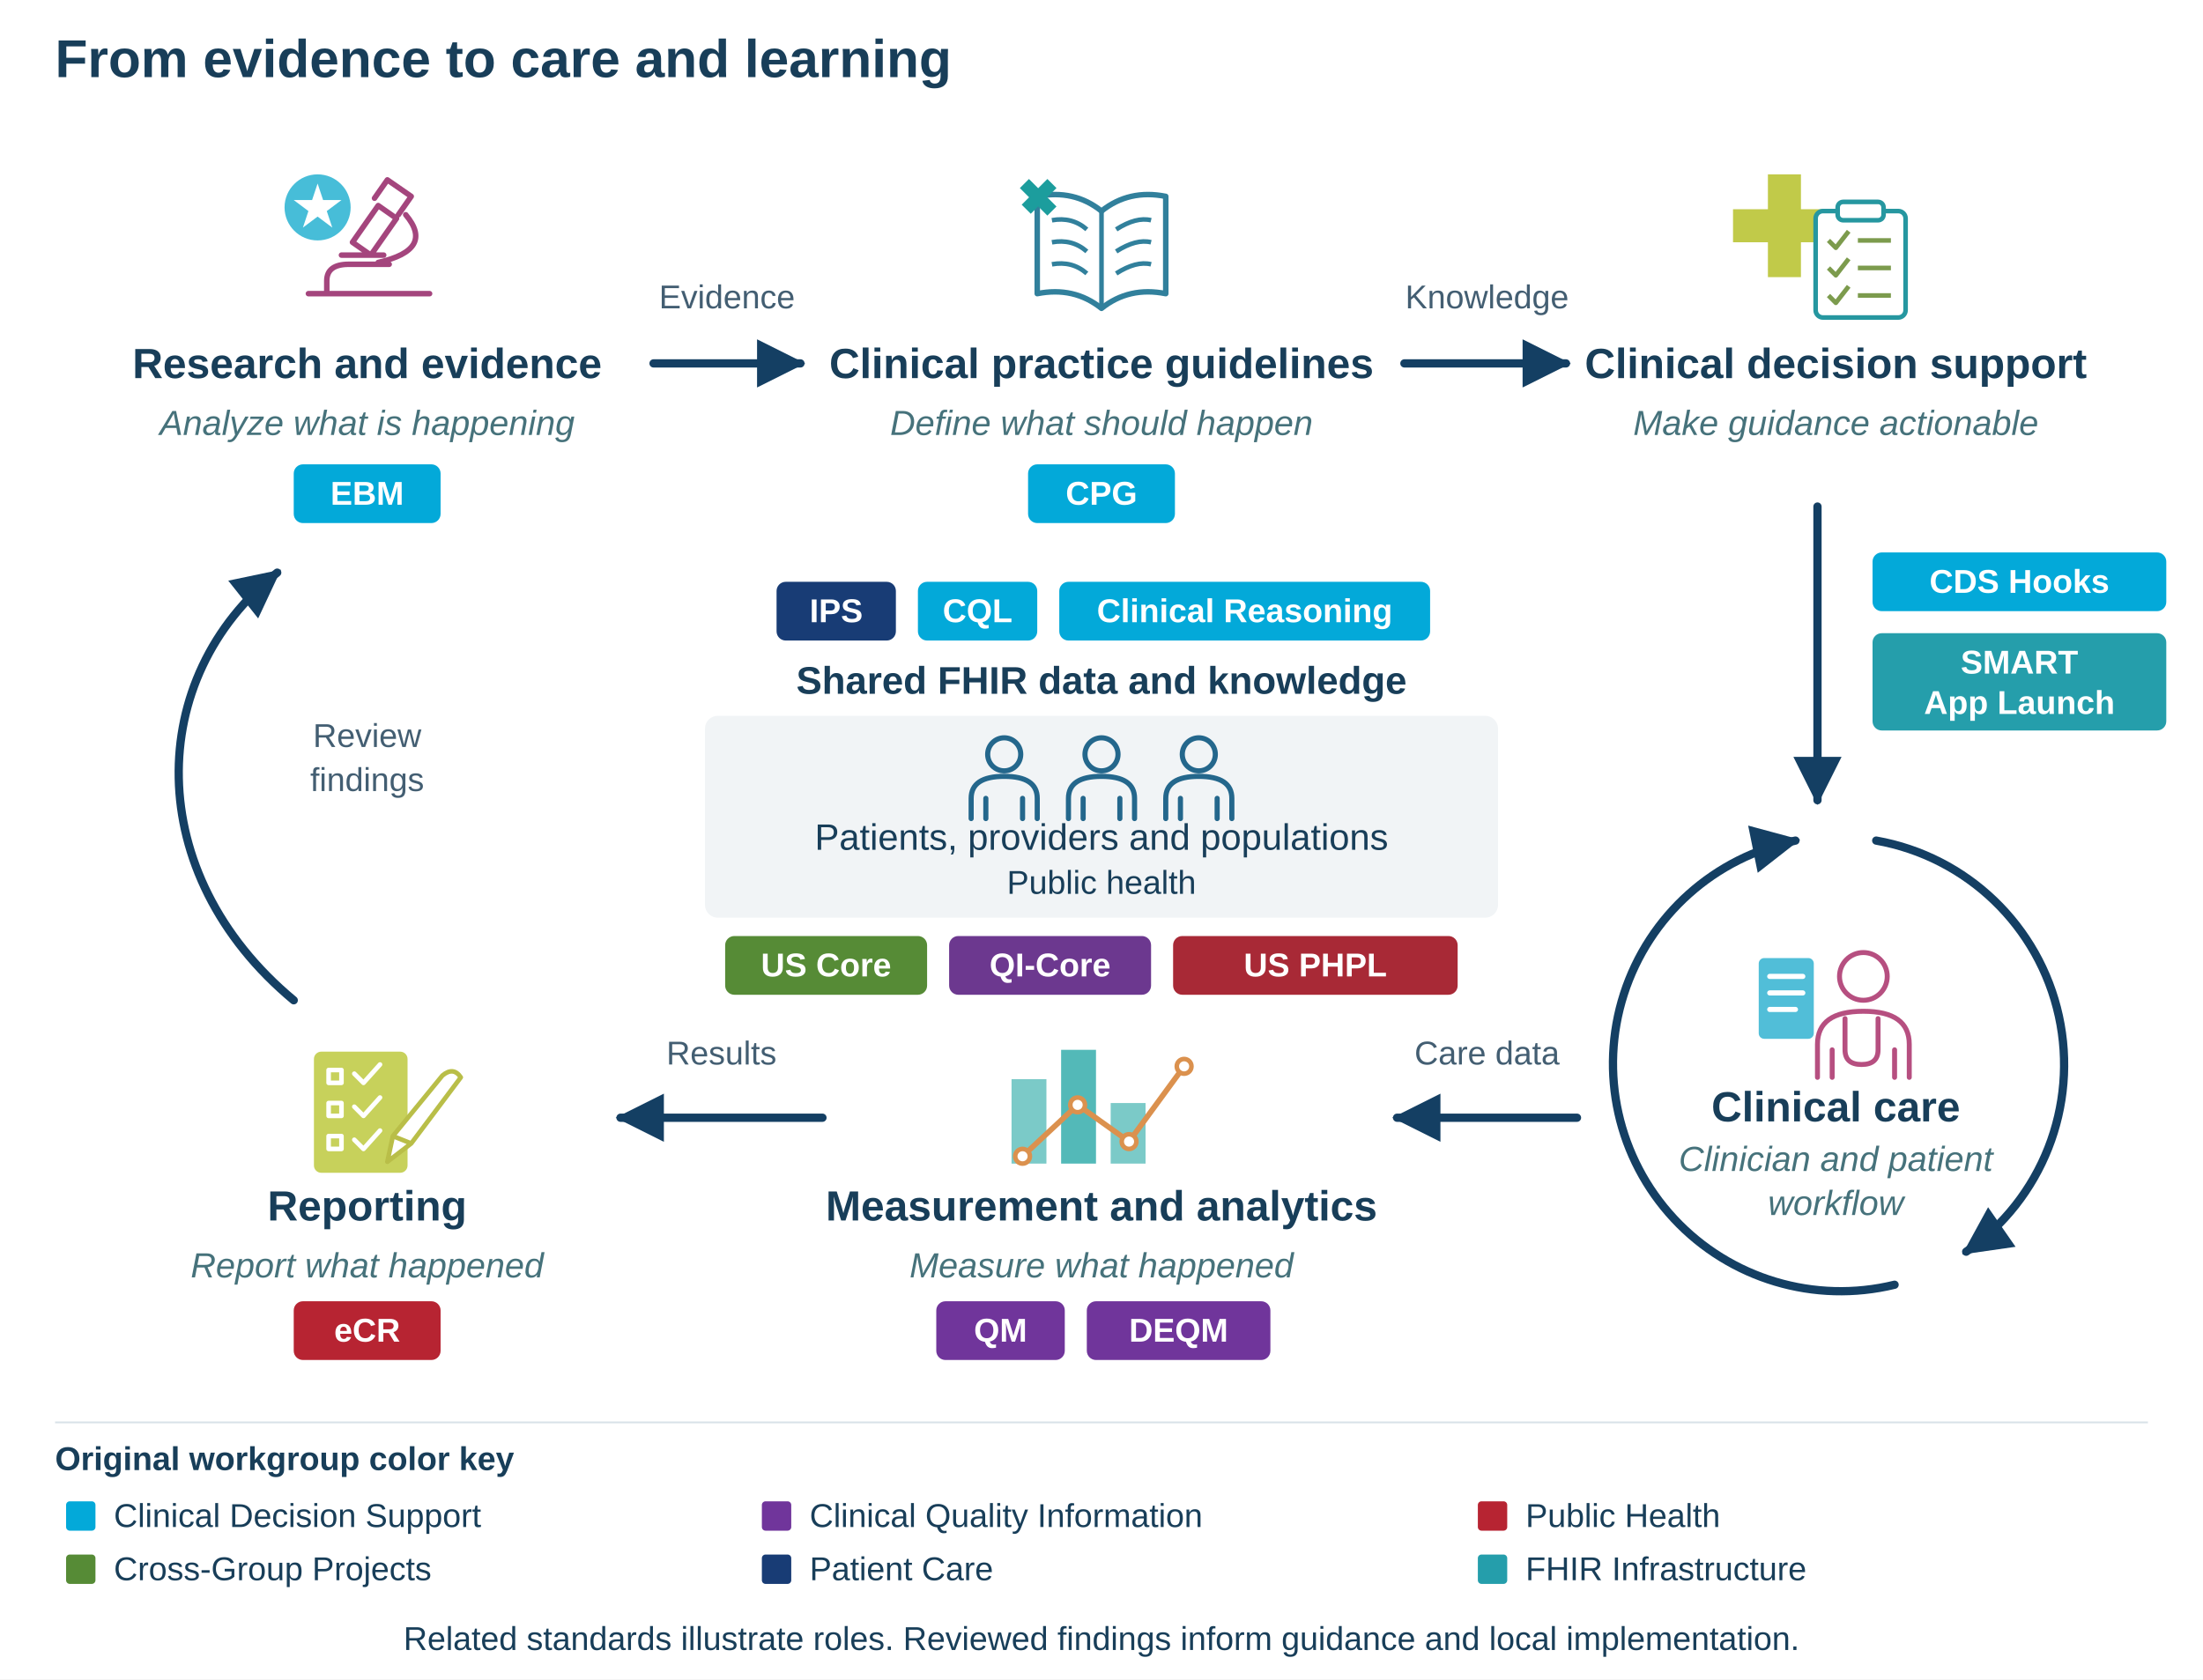
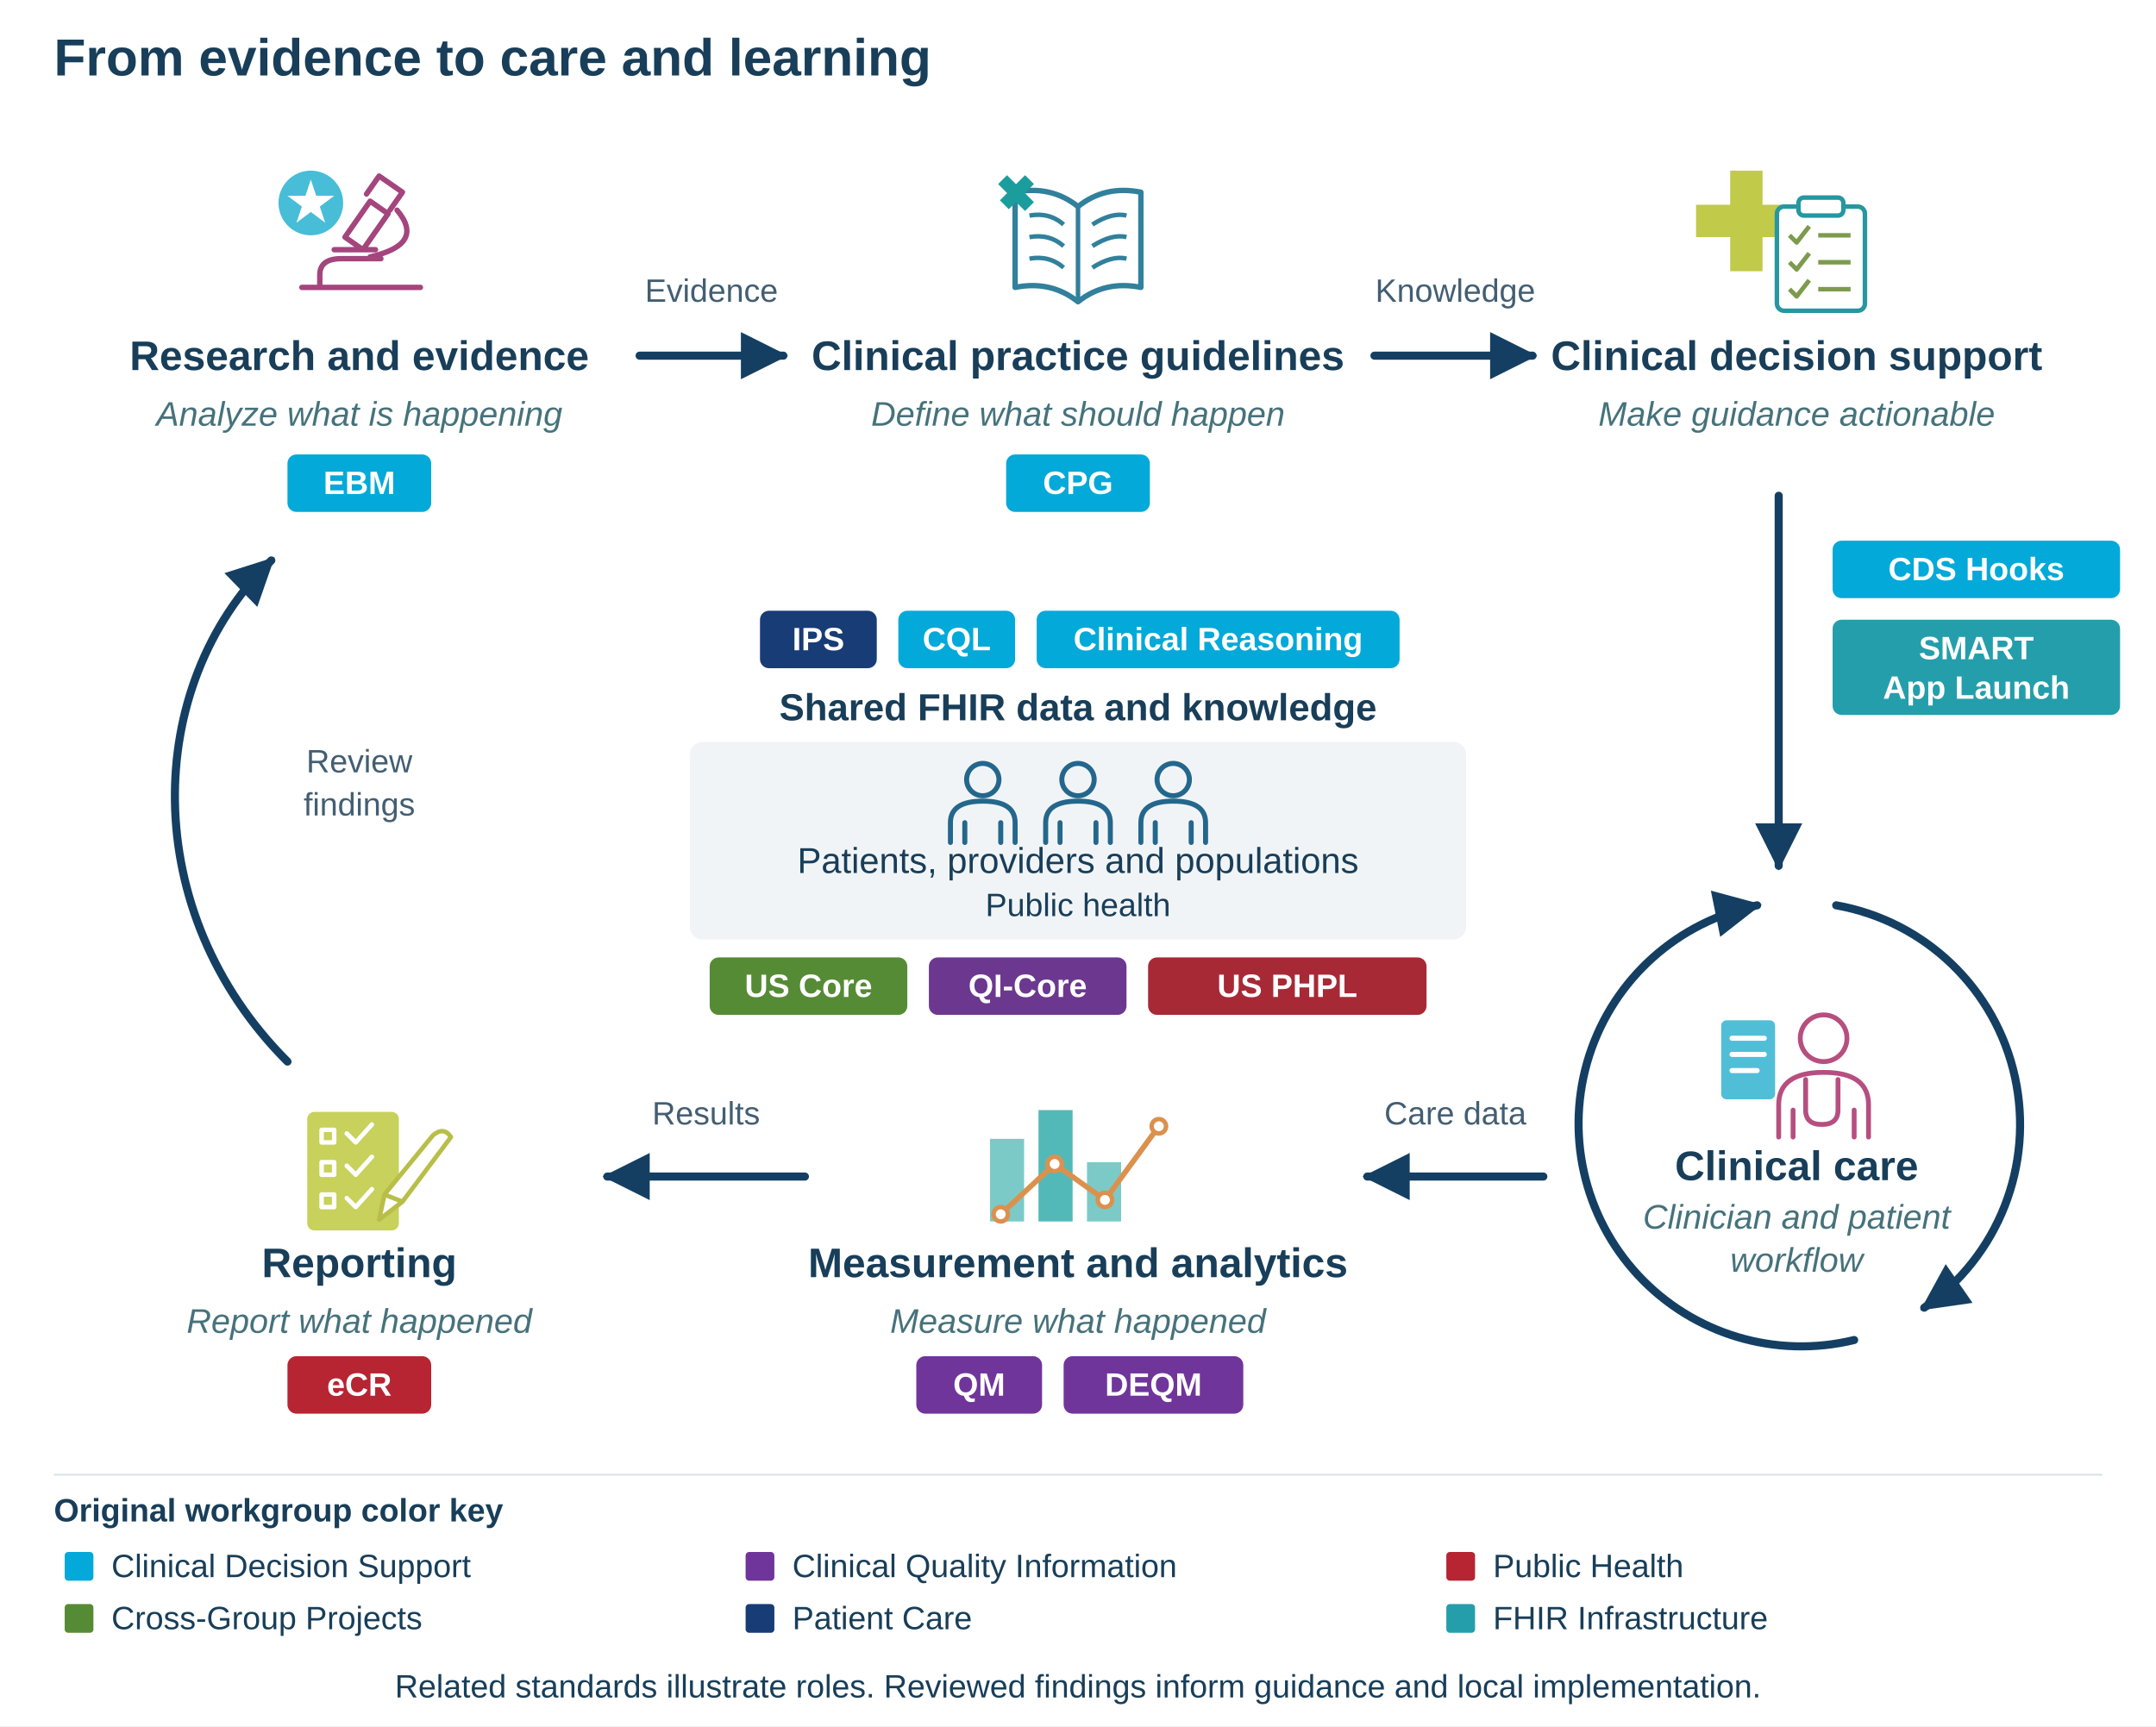
- <svg xmlns="http://www.w3.org/2000/svg" width="1200" height="915" viewBox="0 0 1200 915" role="group" aria-labelledby="title" aria-describedby="description">
+ <svg xmlns="http://www.w3.org/2000/svg" width="1200" height="961" viewBox="0 0 1200 961" role="group" aria-labelledby="title" aria-describedby="description">
  <defs>
    <marker id="flow-arrow" viewBox="0 0 12 12" refX="10" refY="6" markerWidth="7" markerHeight="7" orient="auto-start-reverse">
      <path d="M 1 1 L 11 6 L 1 11 Z" fill="#143f63" />
    </marker>
    <g id="person-icon" fill="none" stroke="#24678c" stroke-width="2.8" stroke-linecap="round" stroke-linejoin="round">
      <circle cx="0" cy="0" r="9" />
      <path d="M -18 35 V 24 Q -18 12 0 12 Q 18 12 18 24 V 35 M -10 24 V 35 M 10 24 V 35" />
    </g>
    <style>text{font-family:Arial,Helvetica,sans-serif;fill:#183e59;text-anchor:middle}.stage{font-size:23px;font-weight:700}.intent{font-size:19px;fill:#46727b;font-style:italic}.badge{font-size:18px;font-weight:700;fill:white}.arrow-label{font-size:18px;fill:#435e72}.flow{fill:none;stroke:#143f63;stroke-width:4.5;stroke-linecap:round;marker-end:url(#flow-arrow)}.spec-link:hover rect,.spec-link:focus rect{stroke:#183e59;stroke-width:3}.spec-link:hover text,.spec-link:focus text{text-decoration:underline}</style>
  </defs>
-   <rect width="1200" height="915" fill="white" />
+   <rect width="1200" height="961" fill="white" />
  <text x="30" y="42" font-size="29" style="text-anchor:start" font-weight="700">From evidence to care and learning</text>
  <g id="research-and-evidence">
    <g id="research-icon" transform="translate(158 95)" aria-hidden="true" stroke-linecap="round" stroke-linejoin="round">
      <path d="M 10 65 H 76 M 20 65 V 58 Q 20 49 32 49 H 54 M 48 48 Q 79 41 63 22 M 48 17 L 34 37 L 44 44 L 58 24 Z M 46 13 L 53 3 L 66 12 L 59 22 M 28 44 H 51" fill="none" stroke="#a4457d" stroke-width="3" />
      <circle cx="15" cy="18" r="18" fill="#47bdd8" />
      <path d="M 15 5 L 18 14 L 28 14 L 20 20 L 23 29 L 15 23 L 7 29 L 10 20 L 2 14 L 12 14 Z" fill="white" stroke="none" stroke-width="0" />
    </g>
    <text x="200" y="206" font-size="23" class="stage">Research and evidence</text>
    <text x="200" y="237" font-size="19" class="intent">Analyze what is happening</text>
    <a id="ebm-badge" class="spec-link" href="https://build.fhir.org/ig/HL7/ebm/" target="_blank" rel="noopener" aria-label="Evidence Based Medicine on FHIR (opens in a new tab)">
      <rect x="160" y="253" width="80" height="32" rx="5" fill="#03a9d9" />
      <text x="200.0" y="275" font-size="18" class="badge">EBM</text>
    </a>
  </g>
  <g id="guideline-development">
    <g id="guideline-icon" transform="translate(557 95)" aria-hidden="true" stroke-linejoin="round">
      <path d="M 8 12 Q 28 8 43 20 Q 58 8 78 12 V 65 Q 58 61 43 73 Q 28 61 8 65 Z" fill="white" stroke="#31809c" stroke-width="3" />
      <path d="M 43 20 V 73 M 16 25 Q 27 23 35 30 M 16 37 Q 27 35 35 42 M 16 49 Q 27 47 35 54 M 51 30 Q 62 23 70 25 M 51 42 Q 62 35 70 37 M 51 54 Q 62 47 70 49" fill="none" stroke="#31809c" stroke-width="2.5" />
      <path d="M 1 5 L 16 20 M 2 19 L 16 5" fill="none" stroke="#1c9d9d" stroke-width="7" />
    </g>
    <text x="600" y="206" font-size="23" class="stage">Clinical practice guidelines</text>
    <text x="600" y="237" font-size="19" class="intent">Define what should happen</text>
    <a id="cpg-badge" class="spec-link" href="https://hl7.org/fhir/uv/cpg/" target="_blank" rel="noopener" aria-label="FHIR Clinical Guidelines (opens in a new tab)">
      <rect x="560" y="253" width="80" height="32" rx="5" fill="#03a9d9" />
      <text x="600.0" y="275" font-size="18" class="badge">CPG</text>
    </a>
  </g>
  <g id="clinical-decision-support">
    <g id="decision-support-icon" transform="translate(950 95)" aria-hidden="true" stroke-linejoin="round">
      <path d="M 13 0 H 31 V 19 H 50 V 37 H 31 V 56 H 13 V 37 H -6 V 19 H 13 Z" fill="#c1ca49" stroke="none" stroke-width="0" />
      <rect x="39" y="20" width="49" height="58" rx="4" fill="white" stroke="#2697a0" stroke-width="2.5" />
      <rect x="51" y="15" width="25" height="10" rx="3" fill="white" stroke="#2697a0" stroke-width="2.5" />
      <path d="M 46 36 L 50 40 L 57 31 M 62 36 H 80 M 46 51 L 50 55 L 57 46 M 62 51 H 80 M 46 66 L 50 70 L 57 61 M 62 66 H 80" fill="none" stroke="#7c9b4d" stroke-width="2.5" />
    </g>
    <text x="1000" y="206" font-size="23" class="stage">Clinical decision support</text>
    <text x="1000" y="237" font-size="19" class="intent">Make guidance actionable</text>
  </g>
  <g id="evidence-to-guidance-connections">
    <path d="M 356 198 H 436" fill="none" stroke="#143f63" stroke-width="3" class="flow" />
    <text x="396.0" y="168" font-size="18" class="arrow-label">Evidence</text>
    <path d="M 765 198 H 853" fill="none" stroke="#143f63" stroke-width="3" class="flow" />
    <text x="810.0" y="168" font-size="18" class="arrow-label">Knowledge</text>
-     <path d="M 990 276 V 436" fill="none" stroke="#143f63" stroke-width="3" class="flow" />
+     <path d="M 990 276 V 482" fill="none" stroke="#143f63" stroke-width="3" class="flow" />
    <a id="cds-hooks-badge" class="spec-link" href="https://cds-hooks.hl7.org/" target="_blank" rel="noopener" aria-label="CDS Hooks (opens in a new tab)">
      <rect x="1020" y="301" width="160" height="32" rx="5" fill="#03a9d9" />
      <text x="1100.0" y="323" font-size="18" class="badge">CDS Hooks</text>
    </a>
    <a id="smart-badge" class="spec-link" href="https://hl7.org/fhir/smart-app-launch/" target="_blank" rel="noopener" aria-label="SMART App Launch (opens in a new tab)">
      <rect x="1020" y="345" width="160" height="53" rx="5" fill="#259eab" />
      <text x="1100" y="367" font-size="18" class="badge">SMART</text>
      <text x="1100" y="389" font-size="18" class="badge">App Launch</text>
    </a>
  </g>
-   <g id="shared-fhir-data-and-knowledge" transform="translate(0 24)">
+   <g id="shared-fhir-data-and-knowledge" transform="translate(0 47)">
    <text x="600" y="354" font-size="21" font-weight="700">Shared FHIR data and knowledge</text>
    <rect x="384" y="366" width="432" height="110" rx="7" fill="#f1f4f6" />
    <g id="people" aria-hidden="true">
      <use href="#person-icon" x="547" y="387" />
      <use href="#person-icon" x="600" y="387" />
      <use href="#person-icon" x="653" y="387" />
    </g>
    <text x="600" y="439" font-size="20">Patients, providers and populations</text>
    <text x="600" y="463" font-size="18">Public health</text>
    <a id="us-core-badge" class="spec-link" href="https://hl7.org/fhir/us/core/" target="_blank" rel="noopener" aria-label="US Core (opens in a new tab)">
      <rect x="395" y="486" width="110" height="32" rx="5" fill="#568b36" />
      <text x="450.0" y="508" font-size="18" class="badge">US Core</text>
    </a>
    <a id="qi-core-badge" class="spec-link" href="https://hl7.org/fhir/us/qicore/" target="_blank" rel="noopener" aria-label="QI-Core (opens in a new tab)">
      <rect x="517" y="486" width="110" height="32" rx="5" fill="#6c388f" />
      <text x="572.0" y="508" font-size="18" class="badge">QI-Core</text>
    </a>
    <a id="us-phpl-badge" class="spec-link" href="https://hl7.org/fhir/us/ph-library/" target="_blank" rel="noopener" aria-label="US Public Health Profiles Library (opens in a new tab)">
      <rect x="639" y="486" width="155" height="32" rx="5" fill="#a82936" />
      <text x="716.5" y="508" font-size="18" class="badge">US PHPL</text>
    </a>
    <a id="ips-badge" class="spec-link" href="https://hl7.org/fhir/uv/ips/" target="_blank" rel="noopener" aria-label="International Patient Summary (opens in a new tab)">
      <rect x="423" y="293" width="65" height="32" rx="5" fill="#183c75" />
      <text x="455.5" y="315" font-size="18" class="badge">IPS</text>
    </a>
    <a id="cql-badge" class="spec-link" href="https://cql.hl7.org/" target="_blank" rel="noopener" aria-label="Clinical Quality Language (opens in a new tab)">
      <rect x="500" y="293" width="65" height="32" rx="5" fill="#03a9d9" />
      <text x="532.5" y="315" font-size="18" class="badge">CQL</text>
    </a>
    <a id="clinical-reasoning-badge" class="spec-link" href="https://hl7.org/fhir/R4/clinicalreasoning-module.html" target="_blank" rel="noopener" aria-label="FHIR R4 Clinical Reasoning (opens in a new tab)">
      <rect x="577" y="293" width="202" height="32" rx="5" fill="#03a9d9" />
      <text x="678.0" y="315" font-size="18" class="badge">Clinical Reasoning</text>
    </a>
  </g>
-   <g id="clinical-care" transform="translate(0 45)">
+   <g id="clinical-care" transform="translate(0 91)">
    <path d="M 1022 413 A 124 124 0 0 1 1071 637" fill="none" stroke="#143f63" stroke-width="3" class="flow" />
    <path d="M 1032 655 A 124 124 0 1 1 978 413" fill="none" stroke="#143f63" stroke-width="3" class="flow" />
    <g id="clinician-and-patient-icon" transform="translate(963 479)" aria-hidden="true" stroke-linecap="round" stroke-linejoin="round">
      <rect x="-5" y="-2" width="30" height="44" rx="3" fill="#51bed8" />
      <path d="M 1 8 H 19 M 1 17 H 19 M 1 26 H 15" fill="none" stroke="white" stroke-width="2.8" />
      <circle cx="52" cy="8" r="13" fill="none" stroke="#b64f80" stroke-width="2.7" />
      <path d="M 27 63 V 45 Q 27 27 52 27 Q 77 27 77 45 V 63 M 42 31 V 48 Q 42 56 51 56 Q 60 56 60 48 V 31 M 35 48 V 63 M 69 48 V 63" fill="none" stroke="#b64f80" stroke-width="2.7" />
    </g>
    <text x="1000" y="566" font-size="23" class="stage">Clinical care</text>
    <text x="1000" y="593" font-size="19" class="intent">Clinician and patient</text>
    <text x="1000" y="617" font-size="19" class="intent">workflow</text>
  </g>
-   <g id="measurement-and-analytics" transform="translate(0 45)">
+   <g id="measurement-and-analytics" transform="translate(0 91)">
    <g id="measurement-icon" transform="translate(551 532)" aria-hidden="true">
      <rect x="0" y="11" width="19" height="46" rx="0" fill="#7bcac8" />
      <rect x="27" y="-5" width="19" height="62" rx="0" fill="#53b9b8" />
      <rect x="54" y="24" width="19" height="33" rx="0" fill="#7bcac8" />
      <path d="M 6 53 L 36 25 L 64 45 L 94 4" fill="none" stroke="#db914e" stroke-width="3" />
      <circle cx="6" cy="53" r="4" fill="white" stroke="#db914e" stroke-width="2.5" />
      <circle cx="36" cy="25" r="4" fill="white" stroke="#db914e" stroke-width="2.5" />
      <circle cx="64" cy="45" r="4" fill="white" stroke="#db914e" stroke-width="2.5" />
      <circle cx="94" cy="4" r="4" fill="white" stroke="#db914e" stroke-width="2.5" />
    </g>
    <text x="600" y="620" font-size="23" class="stage">Measurement and analytics</text>
    <text x="600" y="651" font-size="19" class="intent">Measure what happened</text>
    <a id="qm-badge" class="spec-link" href="https://hl7.org/fhir/uv/cqm/" target="_blank" rel="noopener" aria-label="FHIR Quality Measure (opens in a new tab)">
      <rect x="510" y="664" width="70" height="32" rx="5" fill="#70359b" />
      <text x="545.0" y="686" font-size="18" class="badge">QM</text>
    </a>
    <a id="deqm-badge" class="spec-link" href="https://hl7.org/fhir/us/davinci-deqm/" target="_blank" rel="noopener" aria-label="Data Exchange for Quality Measures (opens in a new tab)">
      <rect x="592" y="664" width="100" height="32" rx="5" fill="#70359b" />
      <text x="642.0" y="686" font-size="18" class="badge">DEQM</text>
    </a>
  </g>
-   <g id="reporting" transform="translate(0 45)">
+   <g id="reporting" transform="translate(0 91)">
    <g id="reporting-icon" transform="translate(171 528)" aria-hidden="true" stroke-linecap="round" stroke-linejoin="round">
      <rect x="0" y="0" width="51" height="66" rx="4" fill="#c7d15b" />
      <path d="M 8 10 H 15 V 17 H 8 Z M 8 28 H 15 V 35 H 8 Z M 8 46 H 15 V 53 H 8 Z M 22 12 L 27 17 L 36 7 M 22 30 L 27 35 L 36 25 M 22 48 L 27 53 L 36 43" fill="none" stroke="white" stroke-width="2.5" />
      <path d="M 40 60 L 43 46 L 70 13 Q 76 8 80 14 L 53 50 Z M 43 46 L 53 50" fill="white" stroke="#b9be48" stroke-width="2.5" />
    </g>
    <text x="200" y="620" font-size="23" class="stage">Reporting</text>
    <text x="200" y="651" font-size="19" class="intent">Report what happened</text>
    <a id="ecr-badge" class="spec-link" href="https://hl7.org/fhir/us/ecr/" target="_blank" rel="noopener" aria-label="Electronic Case Reporting (opens in a new tab)">
      <rect x="160" y="664" width="80" height="32" rx="5" fill="#b72432" />
      <text x="200.0" y="686" font-size="18" class="badge">eCR</text>
    </a>
  </g>
  <g id="feedback-connections">
-     <path d="M 859 609 H 761" fill="none" stroke="#143f63" stroke-width="3" class="flow" />
-     <text x="810" y="580" font-size="18" class="arrow-label">Care data</text>
-     <path d="M 448 609 H 338" fill="none" stroke="#143f63" stroke-width="3" class="flow" />
-     <text x="393" y="580" font-size="18" class="arrow-label">Results</text>
-     <path d="M 160 545 C 77 476 79 369 151 312" fill="none" stroke="#143f63" stroke-width="3" class="flow" />
-     <text x="200" y="407" font-size="18" class="arrow-label">Review</text>
-     <text x="200" y="431" font-size="18" class="arrow-label">findings</text>
+     <path d="M 859 655 H 761" fill="none" stroke="#143f63" stroke-width="3" class="flow" />
+     <text x="810" y="626" font-size="18" class="arrow-label">Care data</text>
+     <path d="M 448 655 H 338" fill="none" stroke="#143f63" stroke-width="3" class="flow" />
+     <text x="393" y="626" font-size="18" class="arrow-label">Results</text>
+     <path d="M 160 591 C 77 508 79 382 151 312" fill="none" stroke="#143f63" stroke-width="3" class="flow" />
+     <text x="200" y="430" font-size="18" class="arrow-label">Review</text>
+     <text x="200" y="454" font-size="18" class="arrow-label">findings</text>
  </g>
-   <g id="original-workgroup-color-key" transform="translate(0 60)">
+   <g id="original-workgroup-color-key" transform="translate(0 106)">
    <path d="M 30 715 H 1170" stroke="#d9e2e8" />
    <text x="30" y="741" font-size="18" font-weight="700" style="text-anchor:start">Original workgroup color key</text>
    <rect x="36" y="758" width="16" height="16" rx="2" fill="#03a9d9" />
    <text x="62" y="772" font-size="18" style="text-anchor:start">Clinical Decision Support</text>
    <rect x="415" y="758" width="16" height="16" rx="2" fill="#70359b" />
    <text x="441" y="772" font-size="18" style="text-anchor:start">Clinical Quality Information</text>
    <rect x="805" y="758" width="16" height="16" rx="2" fill="#b72432" />
    <text x="831" y="772" font-size="18" style="text-anchor:start">Public Health</text>
    <rect x="36" y="787" width="16" height="16" rx="2" fill="#568b36" />
    <text x="62" y="801" font-size="18" style="text-anchor:start">Cross-Group Projects</text>
    <rect x="415" y="787" width="16" height="16" rx="2" fill="#183c75" />
    <text x="441" y="801" font-size="18" style="text-anchor:start">Patient Care</text>
    <rect x="805" y="787" width="16" height="16" rx="2" fill="#259eab" />
    <text x="831" y="801" font-size="18" style="text-anchor:start">FHIR Infrastructure</text>
  </g>
-   <g id="scope-note" transform="translate(0 60)">
+   <g id="scope-note" transform="translate(0 106)">
    <text x="600" y="839" font-size="18">Related standards illustrate roles. Reviewed findings inform guidance and local implementation.</text>
  </g>
</svg>
